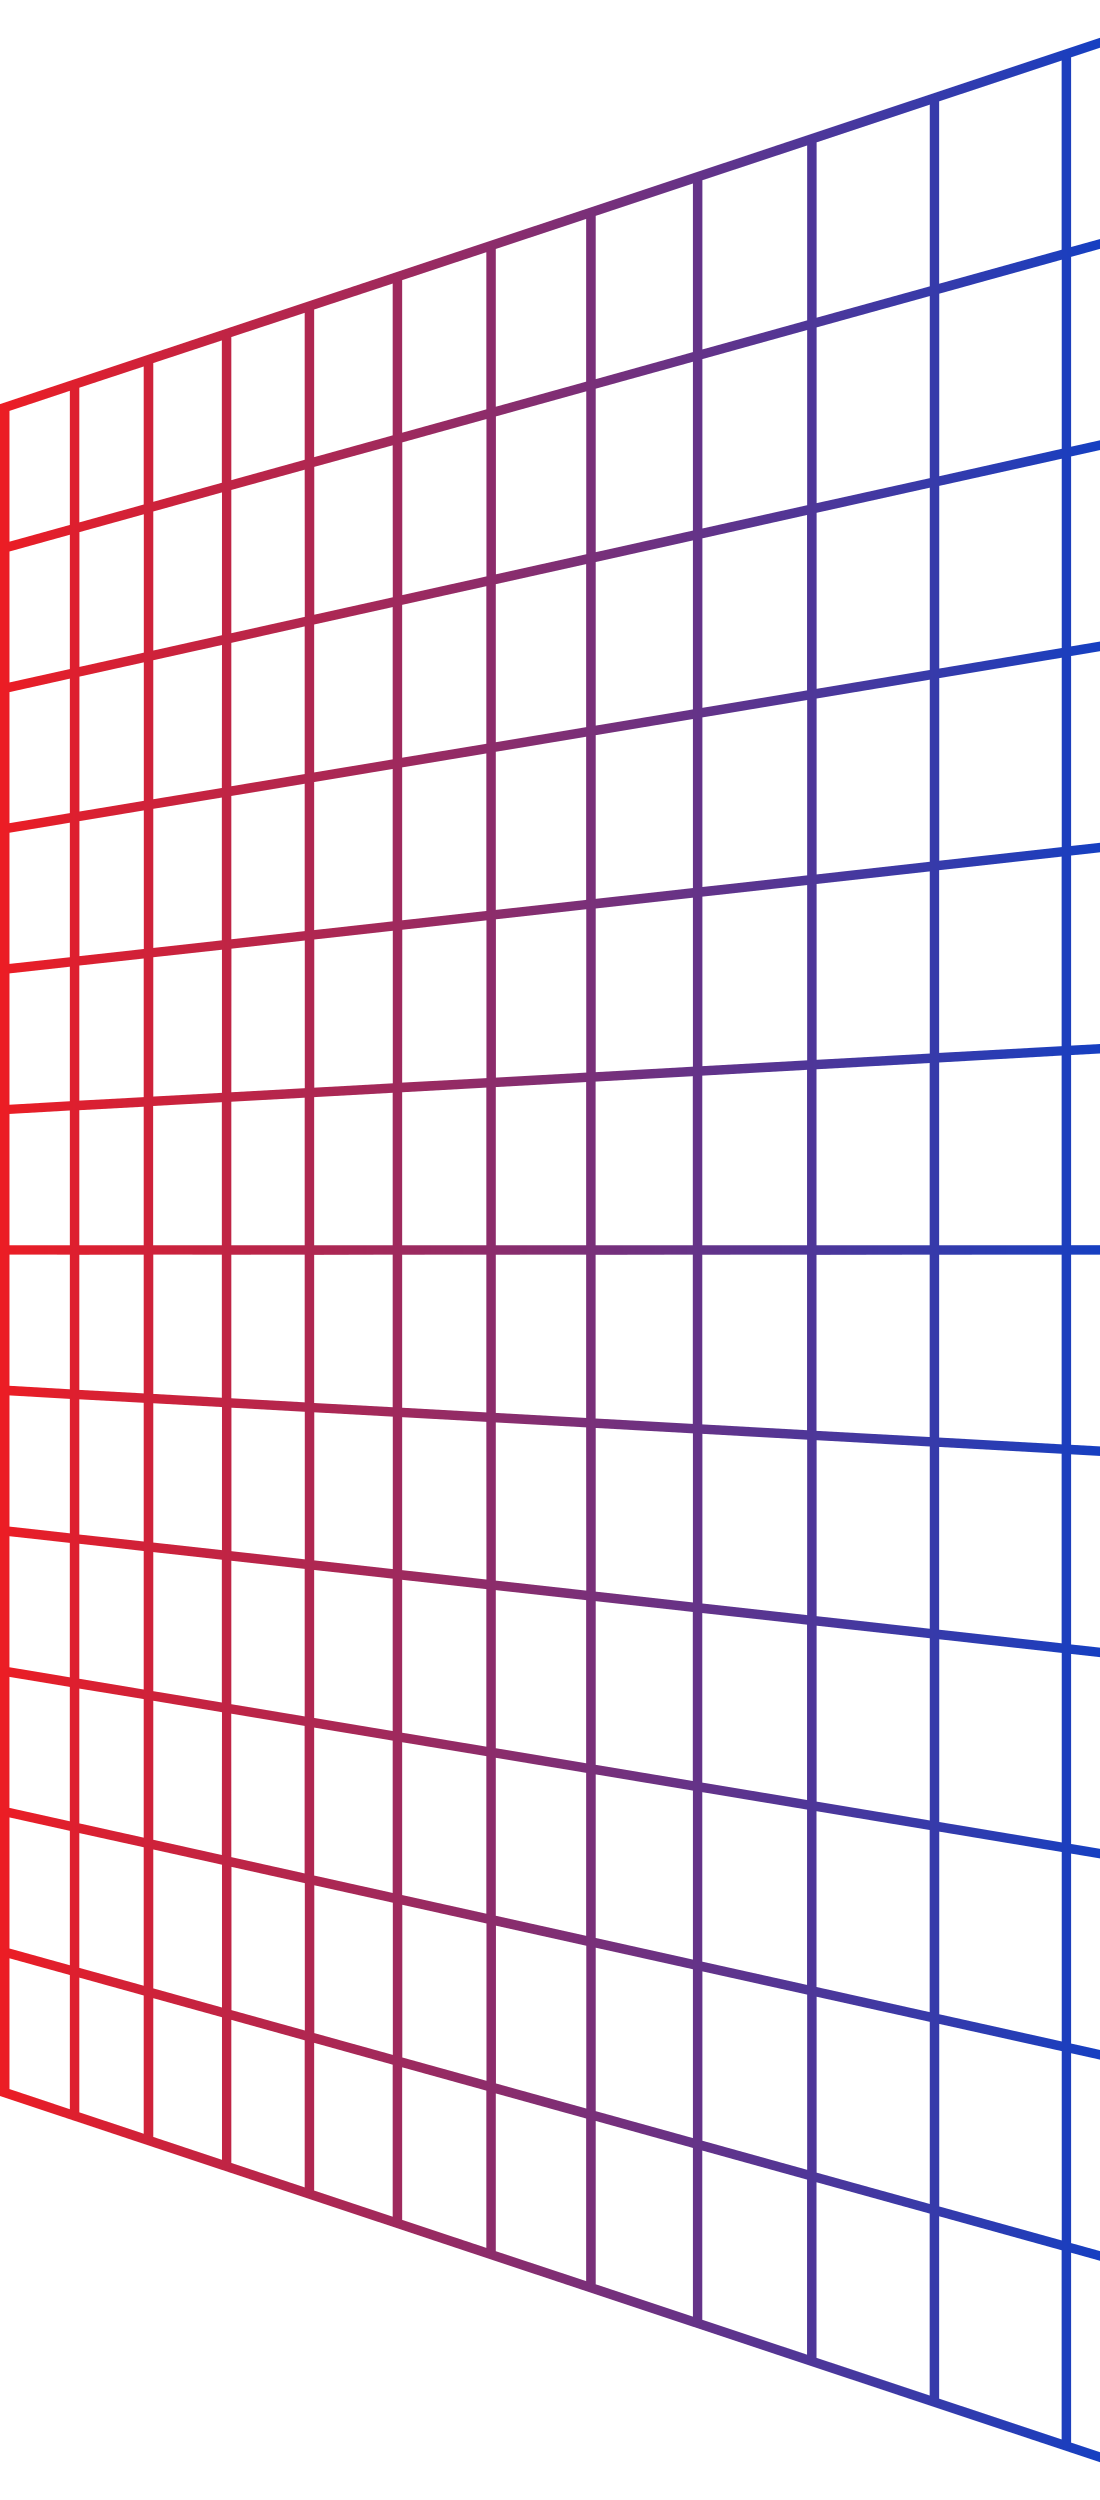
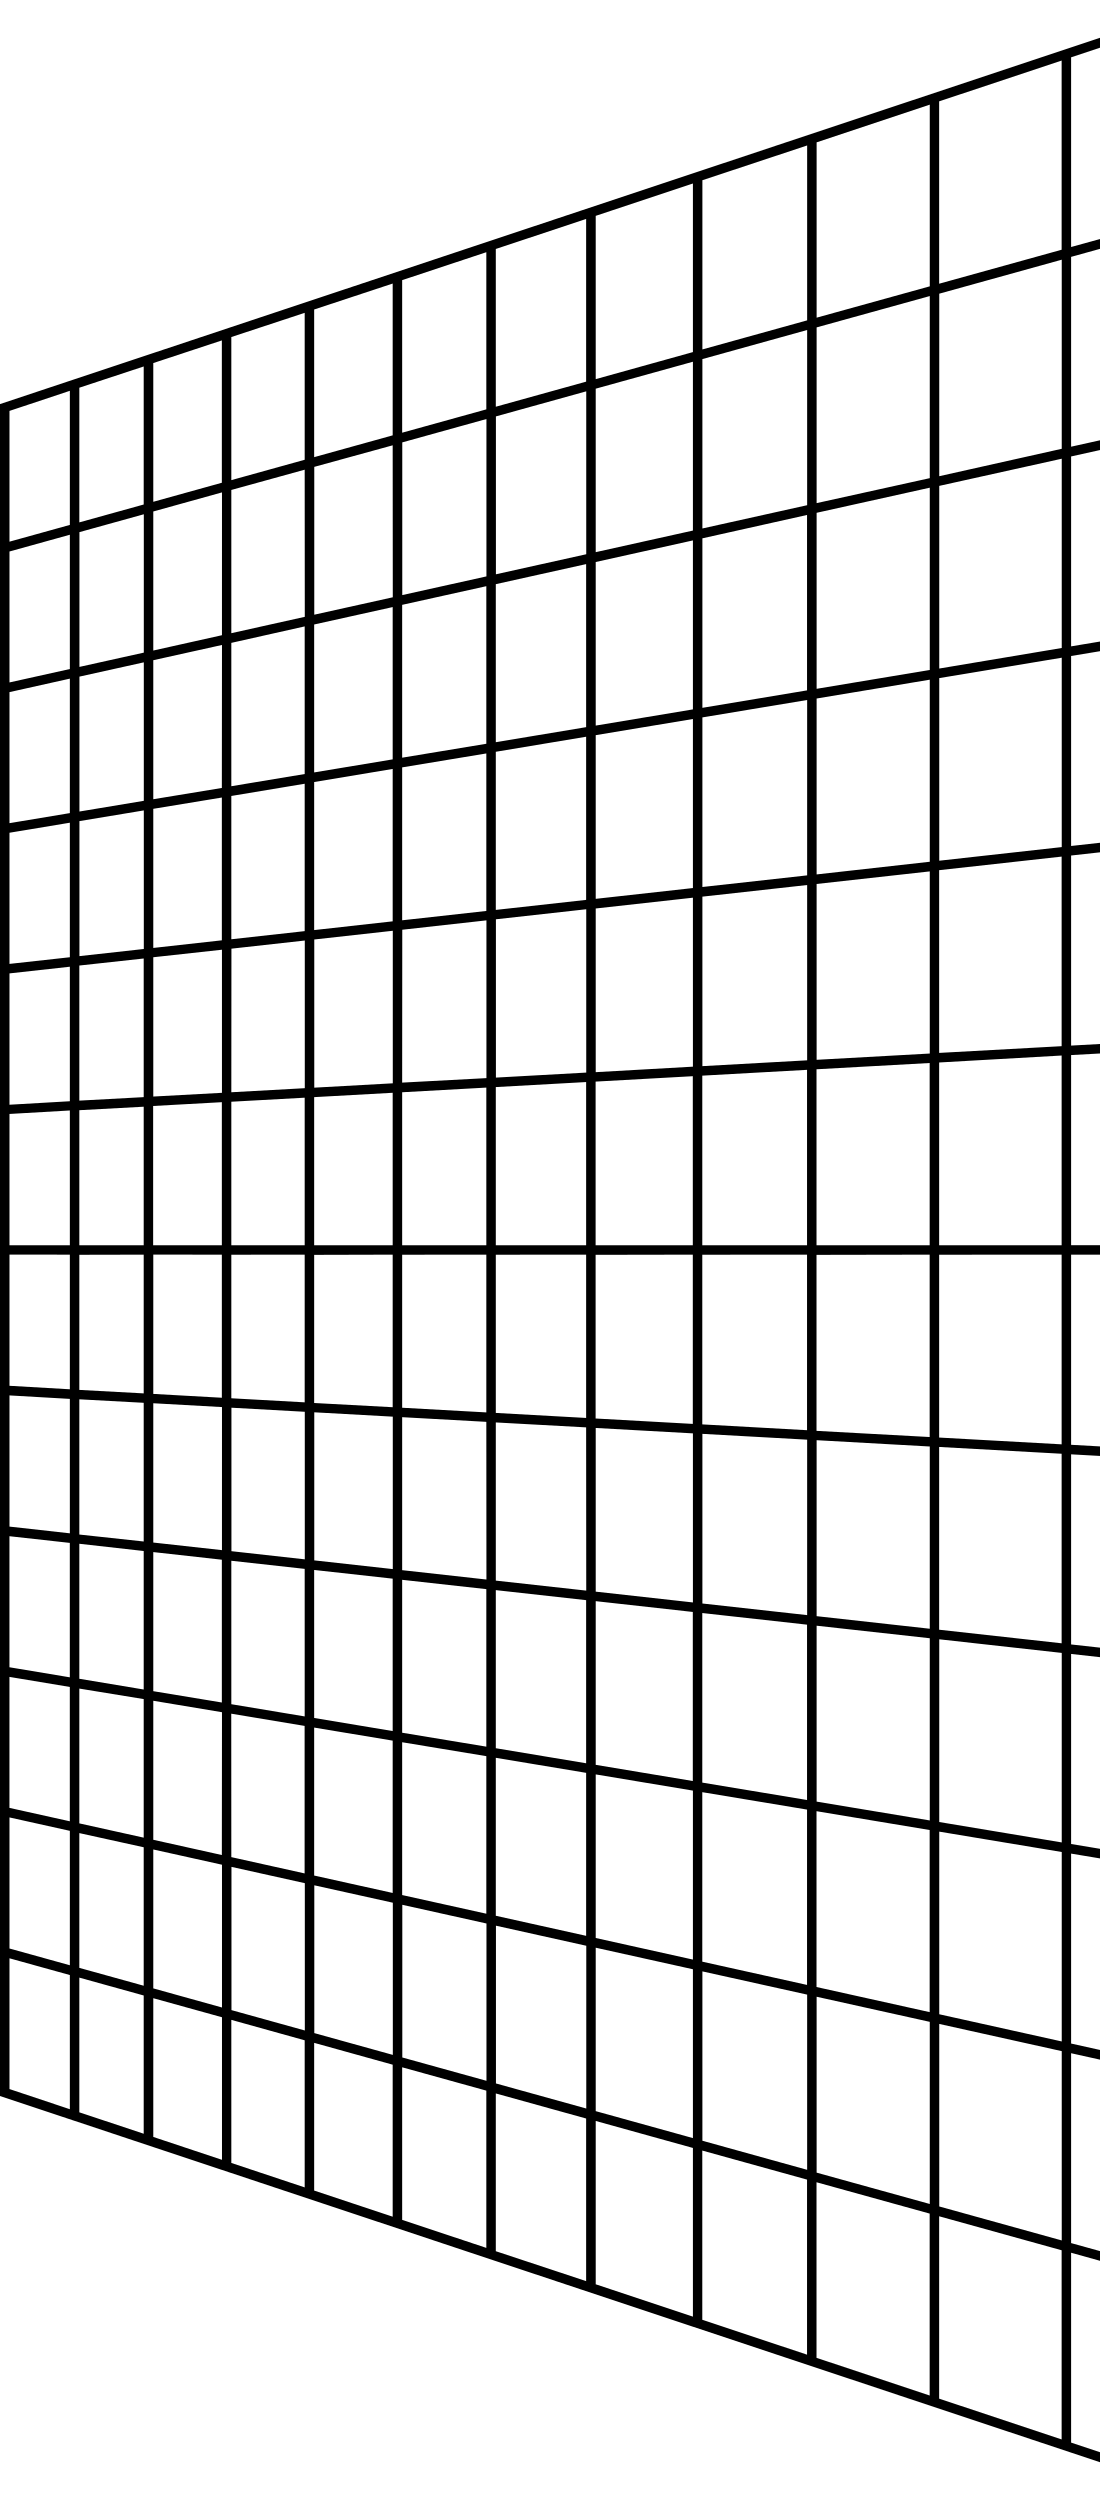
<svg xmlns="http://www.w3.org/2000/svg" width="452" height="1028" viewBox="0 0 452 1028" fill="none">
  <path d="M1.332 165.713L0 166.157L0 861.886L496.45 1027.16L499 1028L499 0L1.332 165.713ZM436.543 24.903V102.69L386.176 116.666V41.672L436.543 24.903ZM241.02 299.005L203.875 305.191V240.206L241.02 231.958V299.005ZM244.959 231.099L284.926 222.22V291.701L244.959 298.36V231.099ZM199.978 305.835L165.369 311.563V248.712L199.978 241.037V305.835ZM161.472 312.251L129.184 317.621V256.789L161.472 249.629V312.251ZM125.287 318.279L95.119 323.292V264.35L125.287 257.576V318.279ZM91.222 324.008L63.03 328.647L63.03 271.481L91.279 265.209L91.222 324.008ZM91.222 327.946V386.658L63.03 389.794L63.03 332.585L91.222 327.946ZM95.119 327.301L125.287 322.275V382.878L95.119 386.229V327.301ZM129.184 321.573L161.472 316.189L161.472 378.854L129.184 382.448L129.184 321.573ZM165.369 315.544L199.978 309.816L199.978 374.586L165.369 378.424L165.369 315.544ZM203.875 309.129L241.02 302.943L241.02 370.032L203.875 374.157L203.875 309.129ZM244.959 302.298L284.926 295.654V365.164L244.959 369.603L244.959 302.298ZM288.822 294.995L331.898 287.835V359.951L288.822 364.734V294.995ZM288.822 291.057V221.361L331.855 211.752V283.883L288.822 291.057ZM335.794 210.864L382.322 200.539V275.491L335.794 283.238V210.864ZM335.794 206.883V134.624L382.322 121.736V196.616L335.794 206.883ZM331.898 207.742L288.822 217.308V147.655L331.898 135.698V207.742ZM284.926 218.167L244.959 227.046V159.827L284.926 148.743V218.167ZM241.063 227.905L203.918 236.153V171.226L241.063 160.915V227.905ZM200.021 237.013L165.412 244.703V181.909L200.021 172.3V237.013ZM161.515 245.605L129.227 252.765V191.976L161.472 183.112L161.515 245.605ZM125.33 253.638L95.119 260.369L95.119 201.47L125.287 193.136L125.33 253.638ZM91.265 261.199L63.03 267.5V210.32L91.279 202.473L91.265 261.199ZM59.134 268.359L32.661 274.231L32.661 218.812L59.134 211.466V268.359ZM59.134 272.355L59.134 329.292L32.661 333.702V278.226L59.134 272.355ZM59.134 333.244L59.134 390.224L32.661 393.159L32.661 337.64L59.134 333.244ZM91.265 390.525L91.265 449.366L63.03 450.898V393.618L91.265 390.525ZM95.162 390.095L125.33 386.744V447.461L95.119 449.137L95.162 390.095ZM129.227 386.314L161.515 382.734V445.457L129.227 447.247V386.314ZM165.412 382.305L200.021 378.453V443.323L165.369 445.17L165.412 382.305ZM203.918 378.009L241.063 373.885V441.046L203.918 443.108V378.009ZM244.959 373.57L284.926 369.13V438.612L244.959 440.874V373.57ZM288.822 368.701L331.898 363.918V436.005L288.822 438.397V368.701ZM335.794 363.488L382.322 358.319V433.213L335.794 435.791V363.488ZM335.794 359.564V287.233L382.322 279.486V354.352L335.794 359.564ZM386.219 278.842L436.586 270.45V348.323L386.219 353.922V278.842ZM386.219 274.904V199.795L436.586 188.625V266.455L386.219 274.904ZM386.219 195.814V120.762L436.586 106.785V184.544L386.219 195.814ZM382.322 43.032V117.74L335.794 130.628V58.526L382.322 43.032ZM331.898 59.815V131.731L288.822 143.688V74.107L331.898 59.815ZM284.926 75.453V144.777L244.959 155.903V88.756L284.926 75.453ZM241.02 90.031V156.934L203.875 167.245V102.375L241.02 90.031ZM199.978 103.706V168.333L165.369 177.928V115.191L199.978 103.706ZM161.472 116.595V179.016L129.184 187.981V127.263L161.472 116.595ZM125.287 128.638V189.055L95.119 197.432V138.59L125.287 128.638ZM91.222 139.979V198.506L63.03 206.339L63.03 149.288L91.222 139.979ZM59.091 150.691L59.091 207.456L32.618 214.802V159.426L59.091 150.691ZM3.896 168.963L28.722 160.701L28.722 215.847L3.896 222.735L3.896 168.963ZM3.896 226.774L28.722 219.886L28.722 275.104L3.896 280.618L3.896 226.774ZM3.896 284.599L28.722 279.057L28.722 334.347L3.896 338.485L3.896 284.599ZM3.896 342.423L28.722 338.299L28.722 393.618L3.896 396.353L3.896 342.423ZM59.091 394.133V451.142L32.618 452.574V397.026L59.091 394.133ZM3.896 400.262L28.722 397.513L28.722 452.832L3.896 454.264L3.896 400.262ZM3.896 512.06L3.896 458.058L28.722 456.626L28.722 512.06H3.896ZM32.618 512.06L32.618 456.512L59.091 455.08L59.091 512.06H32.618ZM62.973 512.06L62.973 454.779L91.222 453.218V512.06H62.973ZM95.119 512.06V453.032L125.287 451.371V512.06H95.119ZM129.184 512.06V451.142L161.472 449.352V512.06H129.184ZM165.369 512.06V449.137L199.978 447.218V512.06H165.369ZM203.875 512.06V447.003L241.02 444.941V512.06H203.875ZM244.916 512.06V444.755L284.883 442.535V512.06H244.916ZM288.779 512.06V442.306L331.855 439.915V512.06H288.779ZM335.751 512.06V439.686L382.279 437.108V512.06H335.751ZM386.176 512.06V436.893L436.543 434.029V512.06H386.176ZM3.896 627.738L3.896 573.794L28.722 575.226L28.722 630.502L3.896 627.738ZM32.618 575.398L59.091 576.83L59.091 633.867L32.618 631.003L32.618 575.398ZM331.855 816.205L288.779 806.639V736.943L331.855 744.103V816.205ZM335.751 744.762L382.279 752.509V827.389L335.751 817.064V744.762ZM95.09 704.666L125.259 709.692V770.352L95.119 763.65L95.09 704.666ZM91.222 762.791L63.03 756.519L63.03 699.353L91.279 704.064L91.222 762.791ZM129.184 710.379L161.472 715.749V778.386L129.184 771.226V710.379ZM165.369 716.408L199.978 722.136V786.92L165.369 779.245V716.408ZM203.875 722.809L241.02 728.995L241.02 796.014L203.875 787.765V722.809ZM244.959 729.64L284.926 736.299V805.78L244.959 796.902L244.959 729.64ZM288.779 733.005V663.28L331.855 668.063V740.165L288.779 733.005ZM284.883 732.361L244.959 725.702V658.397L284.883 662.836V732.361ZM241.02 725.057L203.875 718.871V653.858L241.02 657.982V725.057ZM199.978 718.227L165.369 712.499V649.619L199.978 653.457V718.227ZM161.472 711.811L129.184 706.427V645.566L161.472 649.146V711.811ZM125.287 705.797L95.119 700.77L95.119 641.786L125.287 645.122L125.287 705.797ZM91.222 700.069L63.03 695.415V638.22L91.222 641.356L91.222 700.069ZM59.091 694.727L32.618 690.317V634.798L59.091 637.776V694.727ZM59.091 698.665L59.091 755.645L32.618 749.774L32.618 694.341L59.091 698.665ZM59.091 759.598V816.534L32.618 809.188V753.769L59.091 759.598ZM63.03 760.5L91.279 766.772V825.485L63.03 817.623V760.5ZM95.176 767.66L125.344 774.362V834.936L95.176 826.559V767.66ZM129.241 775.235L161.53 782.395L161.53 844.974L129.241 836.01L129.241 775.235ZM165.426 783.254L200.035 790.944L200.035 855.628L165.426 846.034L165.426 783.254ZM203.932 791.847L241.077 800.095V867.027L203.932 856.717L203.932 791.847ZM244.959 800.897L284.926 809.761V879.185L244.959 868.101V800.897ZM288.822 810.635L331.898 820.186V892.231L288.822 880.273V810.635ZM335.794 821.06L382.322 831.384V906.279L335.794 893.391V821.06ZM386.219 832.244L436.586 843.428V921.272L386.219 907.296V832.244ZM386.219 828.263V753.168L436.586 761.545V839.447L386.219 828.263ZM386.219 749.216V674.078L436.586 679.677V757.607L386.219 749.216ZM382.322 748.571L335.794 740.824V668.493L382.322 673.648V748.571ZM335.794 664.569V592.209L382.322 594.801V669.739L335.794 664.569ZM331.898 664.14L288.822 659.357V589.603L331.898 591.995V664.14ZM284.926 658.927L244.959 654.488V587.183L284.926 589.403V658.927ZM241.063 654.058L203.875 649.948V584.906L241.02 586.94L241.063 654.058ZM200.021 649.504L165.369 645.652V582.744L199.978 584.663L200.021 649.504ZM161.515 645.208L129.227 641.628V580.739L161.515 582.529V645.208ZM125.33 641.199L95.162 637.848V578.849L125.33 580.524V641.199ZM91.265 637.418L63.03 634.296L63.03 577.016L91.279 578.591L91.265 637.418ZM3.882 631.69L28.707 634.44L28.707 689.715L3.882 685.577L3.882 631.69ZM3.882 689.543L28.707 693.682L28.707 748.915L3.882 743.402L3.882 689.543ZM3.896 747.325L28.722 752.839L28.722 808.114L3.896 801.226L3.896 747.325ZM3.896 859.022L3.896 805.25L28.722 812.138L28.722 867.314L3.896 859.022ZM32.618 868.588L32.618 813.198L59.091 820.544L59.091 877.395L32.618 868.588ZM63.03 878.713L63.03 821.661L91.279 829.494V888.121L63.03 878.713ZM95.119 889.41V830.568L125.287 838.974V899.462L95.119 889.41ZM129.184 900.766V840.02L161.472 848.998V911.506L129.184 900.766ZM165.369 912.809V850.072L199.978 859.667V924.337L165.369 912.809ZM203.875 925.697V860.827L241.02 871.137V937.998L203.875 925.697ZM244.959 939.301V872.14L284.926 883.238V952.604L244.959 939.301ZM288.779 953.893V884.312L331.855 896.255V968.242L288.779 953.893ZM335.751 969.545V897.343L382.279 910.231V985.04L335.751 969.545ZM386.176 986.328V911.334L436.543 925.31V1003.1L386.176 986.328ZM495.118 1022.6L440.439 1004.4V926.327L495.118 941.564V1022.6ZM495.118 937.525L440.439 922.36V844.287L495.118 856.43V937.525ZM495.118 852.449L440.439 840.306V762.204L495.118 771.297V852.449ZM495.118 767.359L440.439 758.251V680.106L495.118 686.178V767.359ZM495.118 601.059V682.255L440.439 676.197V598.023L495.118 601.059ZM436.543 675.725L386.176 670.14V594.988L436.543 597.78V675.725ZM495.118 515.912L495.118 597.164L440.439 594.1L440.439 515.912H495.118ZM436.543 515.912L436.543 593.914L386.176 591.121L386.176 515.94L436.543 515.912ZM382.279 515.912L382.279 590.906L335.751 588.372L335.751 515.998L382.279 515.912ZM331.855 515.912L331.855 588.1L288.779 585.708L288.779 515.94L331.855 515.912ZM284.883 515.912L284.883 585.508L244.916 583.288V515.983L284.883 515.912ZM241.02 515.912V583.059L203.875 580.997V515.94L241.02 515.912ZM199.978 515.912V580.782L165.369 578.863V515.94L199.978 515.912ZM161.472 515.912V578.648L129.184 576.916V515.998L161.472 515.912ZM125.287 515.912V576.643L95.119 574.968V515.94L125.287 515.912ZM91.222 515.912V574.753L63.03 573.178V515.897L91.222 515.912ZM59.091 515.912V572.963L32.618 571.531V515.969L59.091 515.912ZM28.722 515.912L28.722 571.273L3.896 569.841L3.896 515.883L28.722 515.912ZM495.118 512.031H440.439V433.843L495.118 430.85V512.031ZM386.176 432.955V357.817L436.543 352.233V430.191L386.176 432.955ZM495.118 426.912L440.439 429.948V351.789L495.118 345.717V426.912ZM495.118 341.793L440.439 347.865V269.749L495.118 260.641V341.793ZM495.118 256.674L440.439 265.782V187.694L495.118 175.565V256.674ZM495.118 171.541L440.439 183.685V105.625L495.118 90.446V171.541ZM440.439 101.573V23.571L495.118 5.37V86.436L440.439 101.573Z" fill="url(#paint0_linear_2_918)" />
  <defs>
    <linearGradient id="paint0_linear_2_918" x1="0" y1="514" x2="499" y2="514" gradientUnits="userSpaceOnUse">
-       <stop stop-color="#EC1D24" />
-       <stop offset="1" stop-color="#0043D2" />
+       <stop stopColor="#EC1D24" />
+       <stop offset="1" stopColor="#0043D2" />
    </linearGradient>
  </defs>
</svg>
